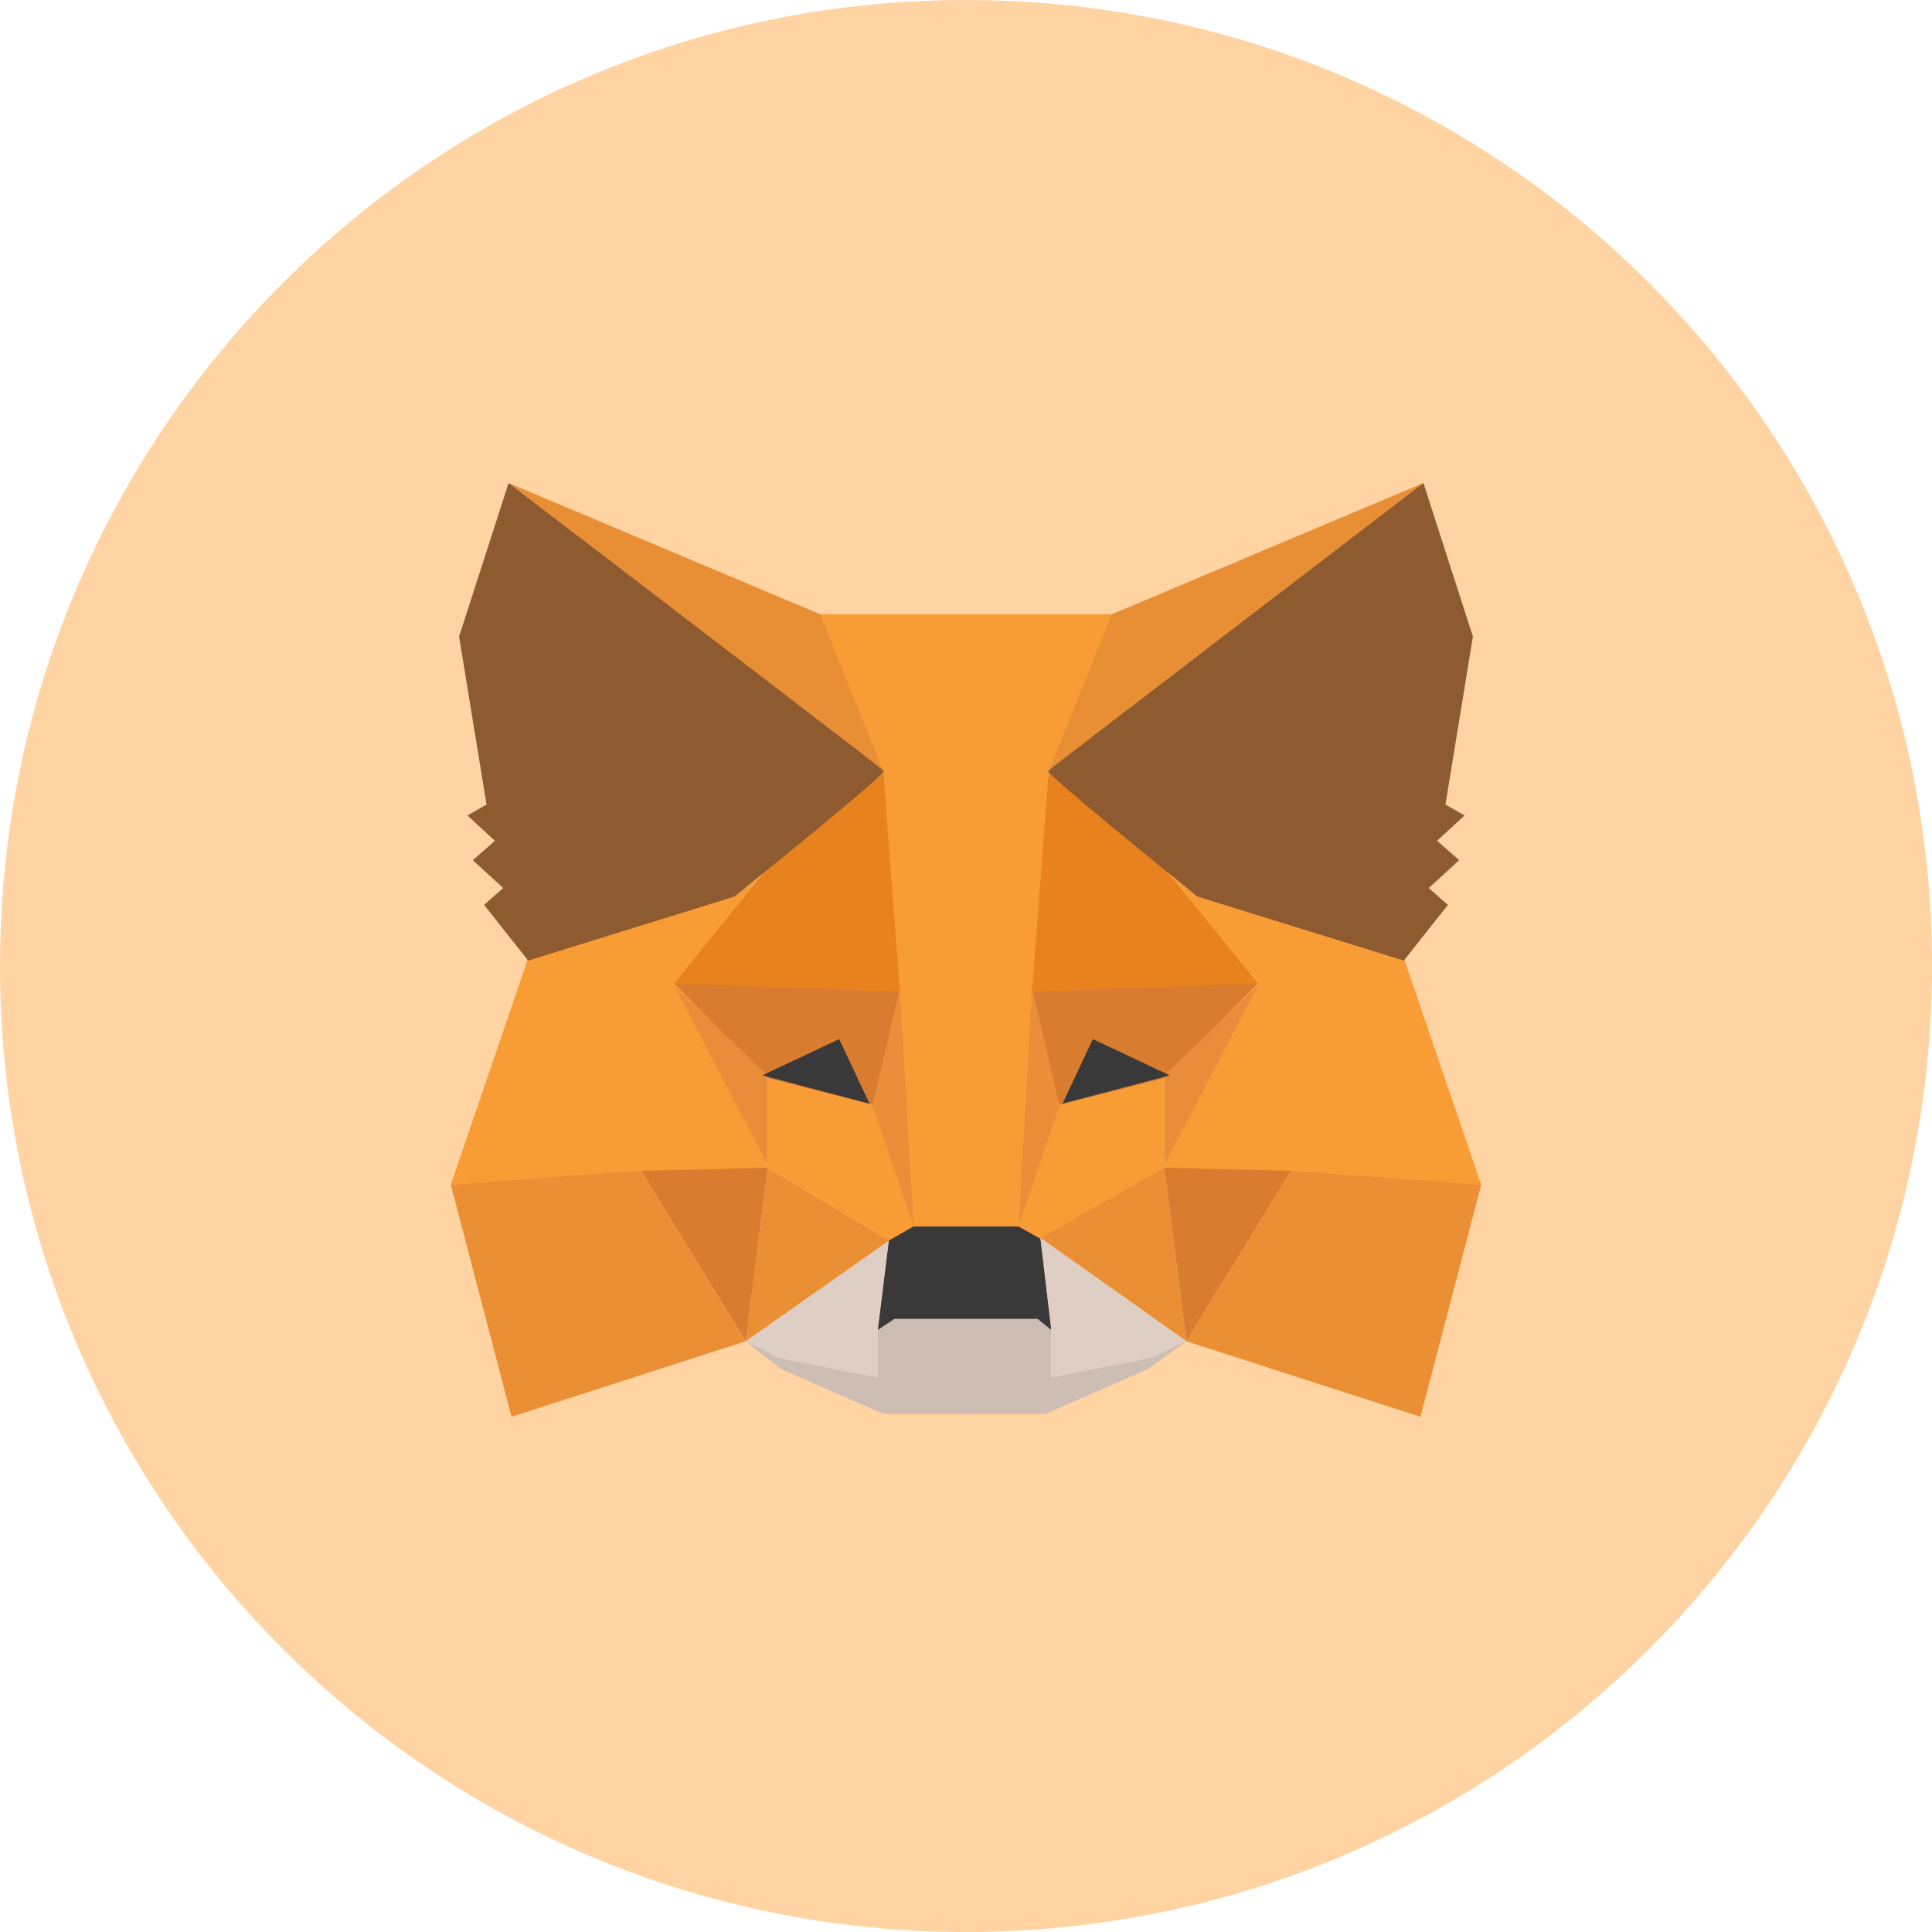
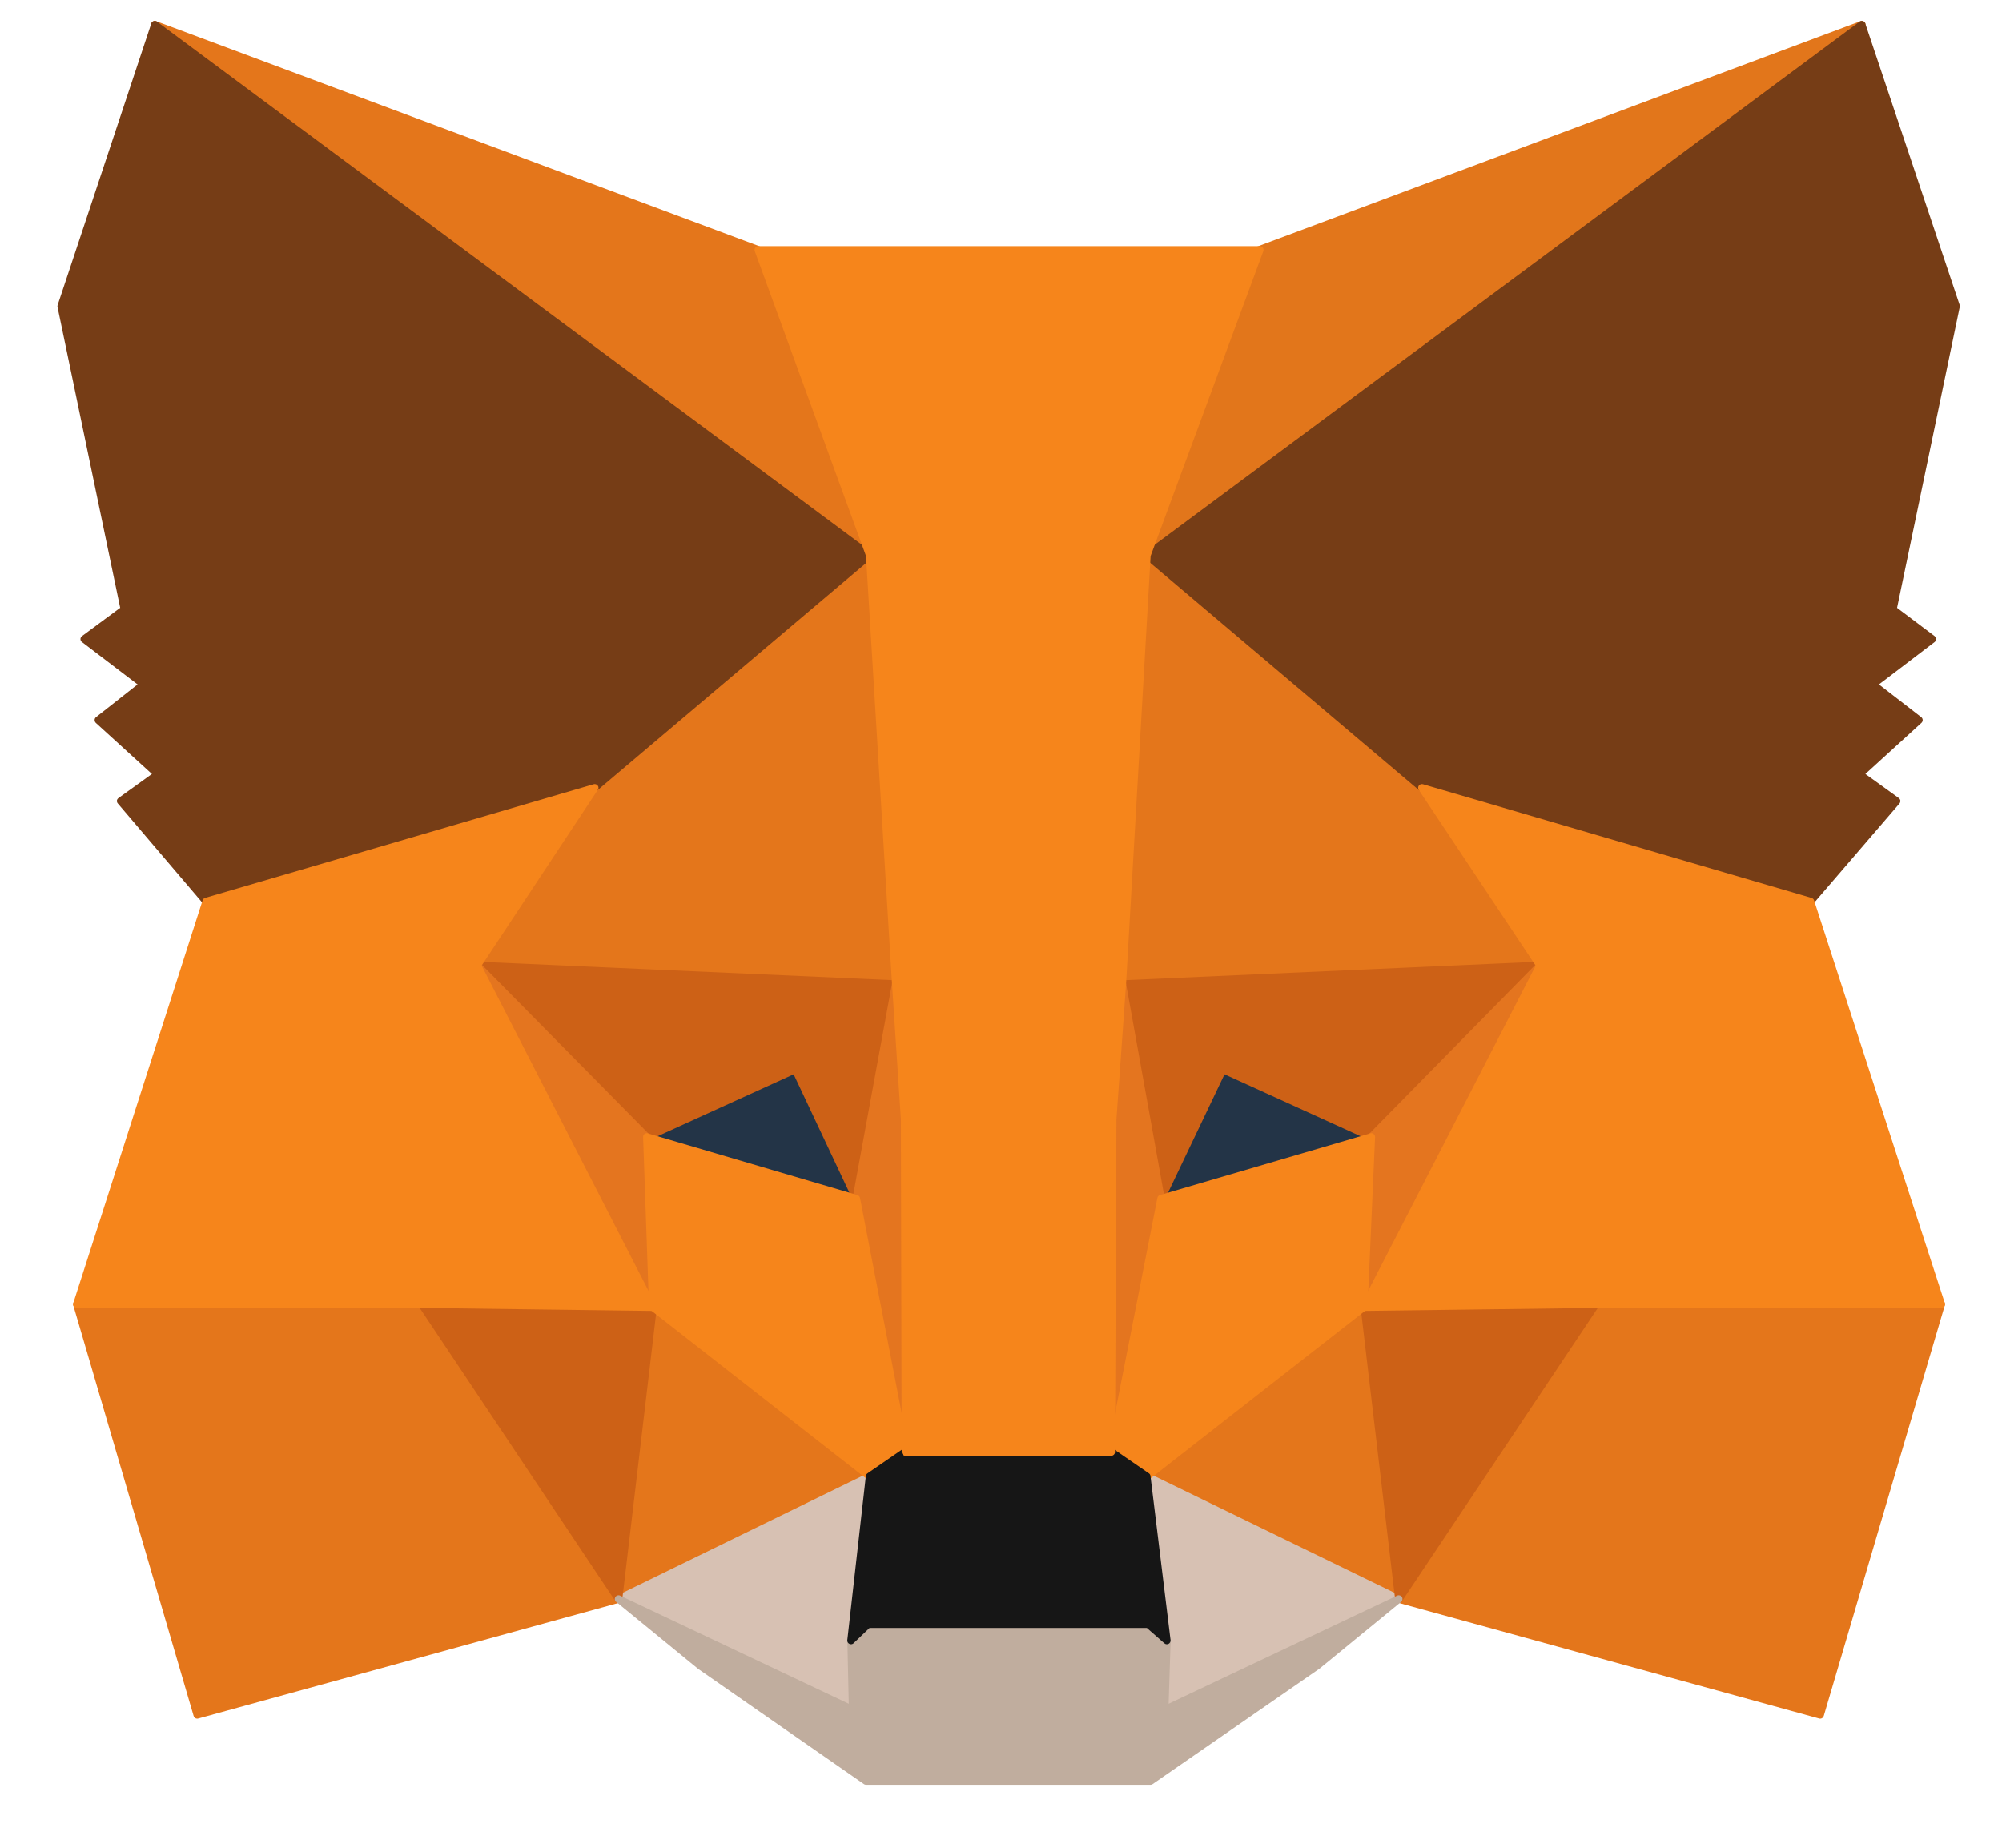
- <svg xmlns="http://www.w3.org/2000/svg" width="60" height="60" viewBox="0 0 60 60" fill="none">
-   <circle cx="30" cy="30" r="30" fill="#FFD3A2" />
-   <path fill-rule="evenodd" clip-rule="evenodd" d="M36.844 41.654L32.646 42.781V41.299L32.312 40.96H29.909V42.688V43.908H32.479L35.642 42.519L36.844 41.654Z" fill="#CDBDB2" />
-   <path fill-rule="evenodd" clip-rule="evenodd" d="M23.156 41.654L27.262 42.781V41.299L27.612 40.96H30V42.688V43.908H27.43L24.266 42.519L23.156 41.654Z" fill="#CDBDB2" />
-   <path fill-rule="evenodd" clip-rule="evenodd" d="M32.312 38.444L32.647 41.299L32.221 40.959H27.78L27.262 41.299L27.612 38.444L28.297 38.012L31.719 38.089L32.312 38.444Z" fill="#393939" />
-   <path fill-rule="evenodd" clip-rule="evenodd" d="M34.624 19.074L32.571 23.936L31.628 38.089H28.297L27.263 23.936L25.377 19.074H34.624Z" fill="#F89C35" />
-   <path fill-rule="evenodd" clip-rule="evenodd" d="M43.597 29.755L46 36.792L40.008 36.438H36.16V33.397L36.327 27.162L37.194 27.841L43.597 29.755Z" fill="#F89D35" />
-   <path fill-rule="evenodd" clip-rule="evenodd" d="M39.063 30.542L32.052 30.712L32.828 34.354L36.159 33.49L39.063 30.542Z" fill="#D87C30" />
-   <path fill-rule="evenodd" clip-rule="evenodd" d="M39.063 30.619L36.159 33.397V36.175L39.063 30.619Z" fill="#EA8D3A" />
-   <path fill-rule="evenodd" clip-rule="evenodd" d="M36.159 33.489L32.737 34.353L31.627 38.088L32.403 38.521L36.159 36.267V33.489Z" fill="#F89D35" />
-   <path fill-rule="evenodd" clip-rule="evenodd" d="M36.159 36.268L36.844 41.654L32.312 38.444L36.159 36.268Z" fill="#EB8F35" />
-   <path fill-rule="evenodd" clip-rule="evenodd" d="M32.055 30.712L31.63 38.089L32.906 34.323L32.055 30.712Z" fill="#EA8E3A" />
-   <path fill-rule="evenodd" clip-rule="evenodd" d="M40.1 36.36L36.16 36.268L36.845 41.654L40.1 36.36Z" fill="#D87C30" />
-   <path fill-rule="evenodd" clip-rule="evenodd" d="M44.114 44L36.844 41.654L40.099 36.36L46 36.792L44.114 44Z" fill="#EB8F35" />
-   <path fill-rule="evenodd" clip-rule="evenodd" d="M32.569 23.936L36.25 27.069L39.063 30.542L32.052 30.804L32.569 23.936Z" fill="#E8821E" />
-   <path fill-rule="evenodd" clip-rule="evenodd" d="M36.844 41.654L32.312 38.444L32.646 41.222V42.781L35.733 42.179L36.844 41.654Z" fill="#DFCEC3" />
-   <path fill-rule="evenodd" clip-rule="evenodd" d="M23.156 41.654L27.612 38.444L27.262 41.222V42.781L24.19 42.179L23.156 41.654Z" fill="#DFCEC3" />
-   <path fill-rule="evenodd" clip-rule="evenodd" d="M33.94 32.27L32.997 34.276L36.328 33.397L33.94 32.27Z" fill="#393939" />
-   <path fill-rule="evenodd" clip-rule="evenodd" d="M44.207 15L32.572 23.936L34.535 19.075L44.207 15Z" fill="#E88F35" />
-   <path fill-rule="evenodd" clip-rule="evenodd" d="M44.205 15L45.742 19.769L44.89 24.986L45.483 25.325L44.631 26.112L45.316 26.714L44.373 27.578L44.966 28.103L43.597 29.832L37.179 27.841C34.046 25.294 32.495 23.998 32.555 23.936C32.616 23.874 36.51 20.896 44.205 15Z" fill="#8E5A30" />
-   <path fill-rule="evenodd" clip-rule="evenodd" d="M16.403 29.755L14 36.792L19.992 36.438H23.84V33.397L23.673 27.162L22.821 27.841L16.403 29.755Z" fill="#F89D35" />
-   <path fill-rule="evenodd" clip-rule="evenodd" d="M20.936 30.542L27.948 30.712L27.187 34.354L23.841 33.49L20.936 30.542Z" fill="#D87C30" />
-   <path fill-rule="evenodd" clip-rule="evenodd" d="M20.936 30.619L23.841 33.397V36.175L20.936 30.619Z" fill="#EA8D3A" />
-   <path fill-rule="evenodd" clip-rule="evenodd" d="M23.841 33.489L27.263 34.353L28.373 38.088L27.613 38.521L23.841 36.267V33.489Z" fill="#F89D35" />
-   <path fill-rule="evenodd" clip-rule="evenodd" d="M23.841 36.268L23.156 41.654L27.613 38.521L23.841 36.268Z" fill="#EB8F35" />
-   <path fill-rule="evenodd" clip-rule="evenodd" d="M27.946 30.712L28.371 38.089L27.095 34.323L27.946 30.712Z" fill="#EA8E3A" />
-   <path fill-rule="evenodd" clip-rule="evenodd" d="M19.902 36.36L23.841 36.268L23.157 41.654L19.902 36.36Z" fill="#D87C30" />
-   <path fill-rule="evenodd" clip-rule="evenodd" d="M15.886 44L23.156 41.654L19.901 36.36L14 36.792L15.886 44Z" fill="#EB8F35" />
-   <path fill-rule="evenodd" clip-rule="evenodd" d="M27.431 23.936L23.75 27.069L20.936 30.542L27.948 30.804L27.431 23.936Z" fill="#E8821E" />
-   <path fill-rule="evenodd" clip-rule="evenodd" d="M26.061 32.27L27.004 34.276L23.673 33.397L26.061 32.27Z" fill="#393939" />
-   <path fill-rule="evenodd" clip-rule="evenodd" d="M15.796 15L27.43 23.936L25.468 19.075L15.796 15Z" fill="#E88F35" />
-   <path fill-rule="evenodd" clip-rule="evenodd" d="M15.795 15L14.258 19.769L15.11 24.986L14.517 25.325L15.369 26.112L14.684 26.714L15.627 27.578L15.034 28.103L16.403 29.832L22.821 27.841C25.954 25.294 27.506 23.998 27.445 23.936C27.384 23.874 23.506 20.896 15.795 15Z" fill="#8E5A30" />
+ <svg xmlns="http://www.w3.org/2000/svg" width="26" height="24" viewBox="0 0 26 24" fill="none">
+   <path d="M24.181 0.32L14.578 7.452L16.354 3.245L24.181 0.32Z" fill="#E2761B" />
+   <path d="M14.578 7.5C14.567 7.5 14.556 7.497 14.548 7.49C14.531 7.476 14.525 7.453 14.533 7.433L16.309 3.225C16.314 3.213 16.324 3.203 16.337 3.199L24.163 0.275C24.186 0.266 24.211 0.276 24.223 0.297C24.234 0.318 24.228 0.344 24.209 0.359L14.606 7.491C14.598 7.497 14.588 7.5 14.578 7.5ZM16.39 3.282L14.691 7.308L23.878 0.484L16.39 3.282V3.282Z" fill="#E2761B" />
+   <path d="M2.011 0.32L11.537 7.52L9.848 3.245L2.011 0.32ZM20.724 16.852L18.167 20.77L23.639 22.276L25.212 16.939L20.724 16.852ZM0.998 16.939L2.561 22.276L8.034 20.77L5.476 16.852L0.998 16.939V16.939Z" fill="#E4761B" />
+   <path d="M2.561 22.324C2.54 22.324 2.521 22.31 2.515 22.289L0.951 16.952C0.947 16.938 0.95 16.922 0.959 16.91C0.967 16.898 0.981 16.891 0.997 16.89L5.475 16.803C5.492 16.805 5.507 16.811 5.516 16.825L8.073 20.744C8.082 20.756 8.084 20.773 8.078 20.787C8.073 20.802 8.061 20.812 8.046 20.817L2.574 22.322C2.569 22.323 2.565 22.324 2.561 22.324L2.561 22.324ZM1.062 16.986L2.594 22.216L7.956 20.741L5.45 16.901L1.062 16.986V16.986ZM23.639 22.324C23.634 22.324 23.63 22.323 23.626 22.322L18.154 20.817C18.139 20.812 18.127 20.802 18.121 20.787C18.116 20.773 18.118 20.756 18.126 20.744L20.683 16.825C20.693 16.811 20.708 16.805 20.725 16.803L25.212 16.89C25.227 16.891 25.241 16.898 25.25 16.91C25.259 16.922 25.262 16.938 25.258 16.952L23.685 22.289C23.678 22.31 23.659 22.324 23.639 22.324L23.639 22.324ZM18.243 20.741L23.605 22.216L25.147 16.986L20.75 16.901L18.243 20.741V20.741ZM11.536 7.568C11.526 7.568 11.516 7.564 11.507 7.558L1.982 0.358C1.963 0.344 1.957 0.318 1.968 0.297C1.98 0.275 2.005 0.266 2.028 0.275L9.864 3.199C9.877 3.204 9.887 3.214 9.892 3.226L11.581 7.502C11.589 7.522 11.583 7.545 11.565 7.558C11.557 7.564 11.546 7.568 11.536 7.568H11.536ZM2.303 0.48L11.428 7.377L9.81 3.282L2.303 0.48Z" fill="#E4761B" />
+   <path d="M7.724 10.232L6.199 12.539L11.633 12.78L11.44 6.942L7.724 10.232H7.724ZM18.465 10.232L14.702 6.874L14.576 12.78L20 12.539L18.465 10.232V10.232ZM8.033 20.771L11.295 19.179L8.477 16.979L8.033 20.771V20.771ZM14.895 19.179L18.166 20.771L17.713 16.979L14.895 19.179H14.895Z" fill="#E4761B" />
+   <path d="M18.166 20.819C18.159 20.819 18.151 20.817 18.145 20.814L14.873 19.222C14.858 19.214 14.848 19.2 14.846 19.183C14.844 19.167 14.851 19.151 14.864 19.14L17.682 16.94C17.696 16.929 17.715 16.927 17.731 16.933C17.747 16.94 17.758 16.955 17.76 16.972L18.214 20.765C18.216 20.782 18.208 20.8 18.194 20.81C18.185 20.816 18.176 20.819 18.166 20.819ZM14.985 19.169L18.107 20.689L17.674 17.069L14.985 19.169V19.169ZM8.032 20.819C8.023 20.819 8.013 20.816 8.004 20.81C7.99 20.8 7.982 20.783 7.984 20.765L8.428 16.972C8.43 16.955 8.442 16.94 8.458 16.933C8.474 16.927 8.492 16.929 8.506 16.94L11.324 19.14C11.337 19.151 11.344 19.167 11.342 19.183C11.341 19.2 11.33 19.214 11.315 19.222L8.053 20.814C8.047 20.817 8.04 20.819 8.032 20.819L8.032 20.819ZM8.514 17.069L8.091 20.689L11.204 19.169L8.514 17.069V17.069ZM14.576 12.828C14.563 12.828 14.551 12.823 14.542 12.814C14.532 12.805 14.527 12.792 14.527 12.779L14.653 6.872C14.653 6.854 14.665 6.837 14.682 6.829C14.699 6.822 14.719 6.825 14.733 6.837L18.497 10.196C18.5 10.199 18.503 10.202 18.505 10.205L20.04 12.512C20.049 12.526 20.05 12.545 20.042 12.56C20.035 12.576 20.019 12.586 20.002 12.587L14.578 12.828C14.577 12.828 14.576 12.828 14.576 12.828V12.828ZM14.747 6.979L14.625 12.729L19.912 12.494L18.428 10.264L14.747 6.979V6.979ZM11.632 12.828C11.631 12.828 11.631 12.828 11.63 12.828L6.197 12.587C6.179 12.586 6.164 12.576 6.156 12.56C6.148 12.545 6.149 12.527 6.158 12.512L7.683 10.205C7.686 10.202 7.688 10.199 7.691 10.196L11.407 6.905C11.421 6.893 11.441 6.889 11.458 6.897C11.475 6.904 11.487 6.921 11.487 6.939L11.68 12.778C11.681 12.792 11.676 12.805 11.666 12.814C11.657 12.823 11.645 12.828 11.632 12.828L11.632 12.828ZM6.286 12.494L11.582 12.729L11.394 7.045L7.76 10.264L6.286 12.494V12.494Z" fill="#E4761B" />
+   <path d="M18.167 20.77L14.895 19.178L15.155 21.311L15.127 22.208L18.167 20.77H18.167ZM8.033 20.77L11.073 22.208L11.054 21.311L11.295 19.178L8.033 20.77V20.77Z" fill="#D7C1B3" />
+   <path d="M15.126 22.256C15.117 22.256 15.108 22.253 15.1 22.248C15.085 22.239 15.077 22.223 15.078 22.206L15.107 21.308L14.847 19.183C14.844 19.166 14.852 19.148 14.866 19.138C14.881 19.128 14.9 19.126 14.915 19.134L18.187 20.726C18.204 20.734 18.214 20.751 18.214 20.77C18.214 20.788 18.203 20.805 18.187 20.813L15.147 22.251C15.14 22.254 15.133 22.256 15.126 22.256L15.126 22.256ZM14.953 19.259L15.203 21.304L15.177 22.13L18.055 20.769L14.953 19.259ZM11.073 22.256C11.066 22.256 11.059 22.254 11.052 22.251L8.012 20.813C7.995 20.805 7.984 20.788 7.984 20.77C7.984 20.751 7.995 20.734 8.011 20.726L11.273 19.134C11.289 19.126 11.308 19.128 11.322 19.138C11.337 19.148 11.345 19.165 11.343 19.183L11.101 21.316L11.121 22.207C11.121 22.223 11.113 22.239 11.099 22.248C11.091 22.253 11.082 22.256 11.073 22.256H11.073ZM8.144 20.769L11.023 22.131L11.005 21.311L11.237 19.259L8.144 20.769V20.769Z" fill="#D7C1B3" />
+   <path d="M11.122 15.57L8.4 14.769L10.321 13.891L11.122 15.57ZM15.069 15.57L15.87 13.891L17.8 14.769L15.069 15.57Z" fill="#233447" />
+   <path d="M15.069 15.618C15.055 15.618 15.041 15.612 15.032 15.601C15.02 15.586 15.017 15.566 15.025 15.549L15.826 13.869C15.837 13.846 15.866 13.835 15.89 13.846L17.82 14.724C17.838 14.733 17.849 14.752 17.848 14.772C17.846 14.792 17.833 14.809 17.813 14.815L15.082 15.616C15.078 15.617 15.073 15.618 15.069 15.618L15.069 15.618ZM15.893 13.954L15.159 15.493L17.662 14.758L15.893 13.954V13.954ZM11.121 15.618C11.117 15.618 11.112 15.617 11.108 15.616L8.386 14.815C8.367 14.809 8.353 14.792 8.352 14.772C8.35 14.752 8.361 14.733 8.38 14.724L10.3 13.846C10.324 13.835 10.353 13.845 10.364 13.869L11.165 15.549C11.173 15.566 11.17 15.586 11.158 15.601C11.149 15.612 11.135 15.618 11.121 15.618L11.121 15.618ZM8.537 14.758L11.031 15.493L10.297 13.954L8.537 14.758H8.537Z" fill="#233447" />
+   <path d="M8.034 20.772L8.497 16.854L5.477 16.941L8.034 20.772H8.034ZM17.704 16.854L18.168 20.772L20.725 16.941L17.704 16.854H17.704ZM20.001 12.54L14.577 12.781L15.079 15.57L15.88 13.891L17.81 14.769L20.001 12.54H20.001ZM8.401 14.769L10.331 13.891L11.122 15.57L11.634 12.781L6.2 12.54L8.401 14.769Z" fill="#CD6116" />
+   <path d="M18.167 20.82C18.163 20.82 18.159 20.82 18.156 20.819C18.136 20.814 18.121 20.797 18.119 20.777L17.656 16.859C17.654 16.845 17.659 16.831 17.668 16.821C17.677 16.811 17.692 16.805 17.705 16.805L20.726 16.892C20.743 16.893 20.759 16.903 20.767 16.918C20.775 16.934 20.774 16.953 20.765 16.967L18.207 20.799C18.198 20.812 18.183 20.82 18.167 20.82L18.167 20.82ZM17.758 16.903L18.2 20.636L20.636 16.986L17.758 16.903V16.903ZM8.033 20.82C8.018 20.82 8.002 20.812 7.993 20.799L5.436 16.967C5.426 16.953 5.425 16.934 5.433 16.918C5.441 16.903 5.457 16.893 5.475 16.892L8.495 16.805C8.507 16.805 8.523 16.811 8.532 16.821C8.542 16.831 8.546 16.845 8.545 16.859L8.081 20.777C8.079 20.797 8.064 20.814 8.045 20.819C8.041 20.82 8.037 20.82 8.033 20.82L8.033 20.82ZM5.565 16.986L8.001 20.636L8.442 16.903L5.565 16.986V16.986ZM15.079 15.618C15.076 15.618 15.074 15.618 15.072 15.618C15.051 15.615 15.035 15.599 15.031 15.579L14.529 12.789C14.527 12.776 14.53 12.762 14.539 12.751C14.548 12.74 14.561 12.733 14.575 12.733L19.998 12.491C20.019 12.49 20.037 12.502 20.045 12.52C20.053 12.538 20.049 12.559 20.035 12.573L17.844 14.803C17.83 14.817 17.808 14.821 17.79 14.813L15.903 13.954L15.122 15.591C15.114 15.608 15.097 15.618 15.079 15.618L15.079 15.618ZM14.634 12.827L15.1 15.414L15.836 13.87C15.847 13.846 15.876 13.836 15.9 13.847L17.799 14.711L19.88 12.593L14.634 12.827V12.827ZM11.122 15.618C11.103 15.618 11.086 15.608 11.078 15.591L10.307 13.954L8.42 14.813C8.402 14.821 8.38 14.817 8.366 14.803L6.165 12.573C6.152 12.559 6.148 12.538 6.156 12.52C6.164 12.502 6.182 12.49 6.202 12.491L11.635 12.733C11.649 12.733 11.662 12.74 11.671 12.751C11.68 12.762 11.683 12.776 11.681 12.79L11.169 15.579C11.165 15.599 11.149 15.615 11.128 15.618C11.126 15.618 11.124 15.618 11.122 15.618H11.122ZM10.33 13.842C10.348 13.842 10.366 13.853 10.374 13.87L11.101 15.414L11.576 12.827L6.321 12.593L8.411 14.711L10.31 13.847C10.317 13.844 10.324 13.842 10.33 13.842V13.842Z" fill="#CD6116" />
+   <path d="M6.199 12.54L8.477 16.98L8.4 14.769L6.199 12.54V12.54ZM17.809 14.769L17.713 16.979L20 12.54L17.809 14.769V14.769ZM11.633 12.781L11.121 15.57L11.758 18.861L11.903 14.528L11.633 12.781V12.781ZM14.576 12.781L14.316 14.518L14.431 18.861L15.078 15.57L14.576 12.781V12.781Z" fill="#E4751F" />
+   <path d="M14.431 18.909C14.43 18.909 14.428 18.909 14.427 18.909C14.402 18.907 14.383 18.887 14.383 18.862L14.267 14.519L14.528 12.774C14.531 12.75 14.551 12.733 14.575 12.732C14.597 12.732 14.619 12.749 14.623 12.772L15.125 15.561C15.126 15.567 15.126 15.573 15.125 15.579L14.478 18.87C14.474 18.893 14.454 18.909 14.431 18.909L14.431 18.909ZM14.58 13.077L14.363 14.525L14.467 18.424L15.028 15.569L14.58 13.077V13.077ZM11.758 18.909C11.735 18.909 11.715 18.893 11.71 18.87L11.073 15.579C11.072 15.573 11.072 15.567 11.073 15.561L11.585 12.772C11.589 12.749 11.609 12.733 11.633 12.732C11.656 12.733 11.676 12.75 11.68 12.773L11.95 14.52L11.806 18.862C11.805 18.887 11.786 18.907 11.761 18.909C11.76 18.909 11.759 18.909 11.758 18.909H11.758ZM11.17 15.57L11.724 18.431L11.854 14.526L11.628 13.07L11.17 15.57V15.57ZM17.712 17.027C17.708 17.027 17.704 17.027 17.7 17.026C17.678 17.02 17.663 16.999 17.664 16.977L17.76 14.767C17.761 14.755 17.766 14.743 17.774 14.735L19.965 12.506C19.982 12.489 20.009 12.486 20.028 12.5C20.047 12.514 20.053 12.54 20.042 12.562L17.755 17.001C17.747 17.017 17.73 17.027 17.712 17.027V17.027ZM17.856 14.789L17.77 16.761L19.811 12.8L17.856 14.789V14.789ZM8.476 17.027C8.459 17.027 8.442 17.017 8.433 17.001L6.156 12.562C6.145 12.54 6.151 12.514 6.17 12.5C6.19 12.486 6.216 12.489 6.233 12.506L8.433 14.735C8.442 14.744 8.447 14.755 8.447 14.767L8.524 16.977C8.525 17 8.51 17.02 8.488 17.026C8.484 17.027 8.48 17.027 8.476 17.027V17.027ZM6.385 12.797L8.42 16.765L8.351 14.789L6.385 12.797V12.797Z" fill="#E4751F" />
+   <path d="M15.079 15.569L14.432 18.86L14.895 19.178L17.713 16.978L17.81 14.768L15.079 15.569V15.569ZM8.4 14.768L8.478 16.978L11.296 19.178L11.759 18.86L11.122 15.569L8.4 14.768Z" fill="#F6851B" />
+   <path d="M14.895 19.226C14.885 19.226 14.876 19.223 14.867 19.217L14.404 18.899C14.388 18.888 14.38 18.869 14.384 18.85L15.031 15.559C15.034 15.541 15.047 15.527 15.065 15.522L17.796 14.721C17.811 14.716 17.827 14.719 17.839 14.729C17.851 14.739 17.858 14.754 17.858 14.769L17.761 16.979C17.761 16.993 17.754 17.006 17.743 17.015L14.925 19.216C14.916 19.222 14.905 19.226 14.895 19.226L14.895 19.226ZM14.485 18.837L14.893 19.118L17.666 16.953L17.758 14.832L15.12 15.606L14.485 18.837V18.837ZM11.295 19.226C11.285 19.226 11.274 19.222 11.265 19.216L8.447 17.015C8.436 17.006 8.429 16.993 8.429 16.979L8.352 14.769C8.351 14.753 8.358 14.738 8.37 14.729C8.383 14.719 8.399 14.716 8.413 14.721L11.135 15.522C11.152 15.527 11.165 15.541 11.169 15.559L11.806 18.85C11.809 18.869 11.802 18.888 11.786 18.899L11.322 19.217C11.314 19.223 11.305 19.226 11.295 19.226V19.226ZM8.524 16.953L11.297 19.118L11.705 18.837L11.08 15.606L8.45 14.832L8.524 16.953H8.524Z" fill="#F6851B" />
+   <path d="M15.127 22.207L15.156 21.31L14.914 21.098H11.276L11.054 21.31L11.073 22.207L8.033 20.77L9.095 21.638L11.247 23.134H14.943L17.105 21.638L18.167 20.77L15.127 22.207V22.207Z" fill="#C0AD9E" />
+   <path d="M14.943 23.182H11.246C11.236 23.182 11.227 23.179 11.219 23.173L9.067 21.677L8.002 20.806C7.983 20.791 7.979 20.764 7.992 20.743C8.005 20.723 8.031 20.715 8.053 20.725L11.023 22.13L11.005 21.31C11.005 21.297 11.01 21.284 11.02 21.274L11.242 21.062C11.251 21.054 11.263 21.049 11.275 21.049H14.914C14.925 21.049 14.937 21.053 14.945 21.061L15.187 21.273C15.198 21.283 15.204 21.297 15.203 21.311L15.177 22.13L18.145 20.725C18.168 20.715 18.194 20.723 18.207 20.743C18.22 20.764 18.215 20.791 18.197 20.806L17.135 21.675L14.97 23.173C14.962 23.179 14.953 23.182 14.943 23.182L14.943 23.182ZM11.261 23.085H14.928L17.077 21.598L17.831 20.981L15.147 22.251C15.132 22.258 15.114 22.257 15.1 22.247C15.085 22.238 15.077 22.222 15.078 22.206L15.106 21.331L14.896 21.145H11.295L11.102 21.329L11.121 22.206C11.121 22.223 11.113 22.238 11.099 22.247C11.085 22.256 11.067 22.258 11.052 22.251L8.368 20.981L9.125 21.6L11.261 23.085H11.261Z" fill="#C0AD9E" />
+   <path d="M14.894 19.177L14.431 18.858H11.757L11.294 19.177L11.053 21.31L11.275 21.097H14.913L15.154 21.31L14.894 19.177H14.894Z" fill="#161616" />
+   <path d="M11.052 21.357C11.045 21.357 11.038 21.356 11.031 21.352C11.012 21.343 11.002 21.324 11.004 21.304L11.245 19.171C11.247 19.157 11.255 19.144 11.266 19.137L11.729 18.818C11.737 18.812 11.747 18.81 11.757 18.81H14.43C14.44 18.81 14.449 18.812 14.457 18.818L14.921 19.137C14.932 19.144 14.94 19.157 14.941 19.17L15.202 21.303C15.204 21.323 15.194 21.343 15.176 21.352C15.159 21.361 15.137 21.359 15.122 21.345L14.894 21.145H11.293L11.085 21.344C11.076 21.353 11.064 21.357 11.052 21.357V21.357ZM11.274 21.049H14.912C14.924 21.049 14.936 21.053 14.944 21.061L15.091 21.189L14.848 19.204L14.415 18.906H11.772L11.339 19.204L11.115 21.182L11.241 21.062C11.25 21.053 11.262 21.049 11.274 21.049H11.274Z" fill="#161616" />
+   <path d="M24.584 7.916L25.405 3.978L24.179 0.32L14.895 7.211L18.466 10.232L23.513 11.708L24.633 10.405L24.15 10.058L24.922 9.354L24.324 8.89L25.096 8.302L24.584 7.916L24.584 7.916ZM0.795 3.978L1.615 7.916L1.094 8.302L1.866 8.89L1.277 9.354L2.05 10.058L1.567 10.405L2.677 11.708L7.724 10.232L11.295 7.211L2.011 0.32L0.795 3.978Z" fill="#763D16" />
+   <path d="M2.676 11.756C2.662 11.756 2.649 11.75 2.64 11.739L1.53 10.436C1.521 10.426 1.517 10.412 1.518 10.399C1.52 10.386 1.527 10.374 1.538 10.366L1.973 10.053L1.244 9.389C1.234 9.379 1.228 9.365 1.229 9.351C1.229 9.337 1.236 9.324 1.247 9.315L1.787 8.89L1.064 8.339C1.052 8.33 1.045 8.316 1.045 8.301C1.045 8.285 1.053 8.271 1.065 8.262L1.561 7.895L0.747 3.987C0.745 3.979 0.746 3.97 0.749 3.962L1.965 0.304C1.969 0.29 1.981 0.278 1.996 0.274C2.011 0.269 2.027 0.272 2.039 0.281L11.323 7.172C11.335 7.18 11.342 7.194 11.343 7.209C11.343 7.224 11.337 7.238 11.326 7.247L7.755 10.268C7.75 10.272 7.744 10.276 7.737 10.277L2.69 11.754C2.685 11.755 2.681 11.756 2.676 11.756V11.756ZM1.637 10.413L2.693 11.653L7.7 10.188L11.217 7.213L2.035 0.398L0.844 3.98L1.662 7.905C1.666 7.923 1.659 7.942 1.643 7.954L1.174 8.302L1.895 8.851C1.907 8.86 1.914 8.874 1.914 8.889C1.914 8.904 1.907 8.918 1.895 8.928L1.351 9.356L2.081 10.022C2.092 10.032 2.098 10.046 2.097 10.06C2.096 10.075 2.089 10.088 2.077 10.097L1.637 10.414L1.637 10.413ZM23.512 11.756C23.508 11.756 23.503 11.755 23.499 11.754L18.452 10.277C18.445 10.276 18.439 10.272 18.434 10.268L14.863 7.247C14.852 7.238 14.846 7.224 14.846 7.209C14.847 7.194 14.854 7.18 14.866 7.172L24.15 0.281C24.162 0.272 24.178 0.269 24.193 0.274C24.208 0.278 24.219 0.29 24.224 0.304L25.45 3.962C25.453 3.97 25.453 3.979 25.451 3.987L24.637 7.895L25.124 8.262C25.136 8.272 25.143 8.286 25.143 8.301C25.143 8.316 25.137 8.33 25.125 8.339L24.402 8.89L24.951 9.315C24.962 9.323 24.969 9.337 24.97 9.351C24.97 9.365 24.965 9.379 24.954 9.389L24.226 10.053L24.66 10.366C24.671 10.374 24.678 10.386 24.68 10.399C24.681 10.413 24.677 10.426 24.669 10.436L23.549 11.739C23.54 11.75 23.526 11.756 23.512 11.756L23.512 11.756ZM18.488 10.188L23.496 11.653L24.561 10.413L24.121 10.097C24.11 10.088 24.102 10.075 24.101 10.06C24.101 10.046 24.106 10.032 24.117 10.022L24.847 9.356L24.294 8.928C24.282 8.919 24.275 8.904 24.275 8.889C24.275 8.874 24.282 8.86 24.294 8.851L25.015 8.301L24.555 7.953C24.54 7.942 24.533 7.923 24.537 7.905L25.354 3.98L24.154 0.398L14.972 7.213L18.488 10.188H18.488Z" fill="#763D16" />
+   <path d="M23.514 11.709L18.466 10.232L20.001 12.539L17.713 16.978L20.724 16.94H25.212L23.514 11.709V11.709ZM7.725 10.232L2.677 11.709L0.998 16.94H5.476L8.477 16.978L6.2 12.539L7.725 10.232H7.725ZM14.577 12.78L14.895 7.212L16.362 3.245H9.848L11.296 7.212L11.633 12.78L11.749 14.537L11.759 18.86H14.432L14.451 14.537L14.577 12.78H14.577Z" fill="#F6851B" />
+   <path d="M14.431 18.909H11.758C11.732 18.909 11.71 18.887 11.71 18.861L11.7 14.537L11.585 12.784L11.247 7.222L9.802 3.262C9.797 3.247 9.799 3.231 9.808 3.218C9.817 3.205 9.832 3.197 9.847 3.197H16.362C16.377 3.197 16.392 3.205 16.401 3.218C16.41 3.231 16.412 3.247 16.407 3.262L14.943 7.222L14.624 12.783C14.624 12.784 14.624 12.784 14.624 12.784L14.499 14.54L14.48 18.861C14.48 18.887 14.458 18.909 14.431 18.909V18.909ZM11.806 18.812H14.383L14.402 14.537L14.528 12.778L14.845 7.24L14.86 7.166L16.292 3.294H9.916L11.33 7.167L11.345 7.239L11.681 12.778L11.797 14.534L11.806 18.812L11.806 18.812ZM14.576 12.781H14.577H14.576ZM17.713 17.027C17.696 17.027 17.68 17.018 17.672 17.004C17.663 16.99 17.662 16.972 17.67 16.957L19.944 12.543L18.425 10.259C18.414 10.243 18.415 10.22 18.427 10.204C18.439 10.188 18.459 10.181 18.479 10.186L23.526 11.663C23.542 11.668 23.554 11.679 23.559 11.694L25.257 16.925C25.262 16.94 25.26 16.956 25.25 16.968C25.241 16.981 25.227 16.988 25.212 16.988H20.724L17.713 17.027H17.713L17.713 17.027ZM18.579 10.316L20.04 12.513C20.05 12.527 20.051 12.546 20.043 12.562L17.792 16.93L20.723 16.892H25.145L23.475 11.748L18.579 10.316H18.579ZM8.477 17.027H8.476L5.475 16.988H0.997C0.982 16.988 0.968 16.981 0.959 16.969C0.949 16.956 0.947 16.94 0.952 16.925L2.631 11.695C2.636 11.679 2.648 11.668 2.663 11.663L7.711 10.186C7.73 10.181 7.751 10.188 7.763 10.204C7.775 10.22 7.776 10.242 7.764 10.259L6.255 12.542L8.52 16.957C8.528 16.972 8.527 16.99 8.518 17.004C8.509 17.018 8.494 17.027 8.477 17.027H8.477ZM1.064 16.892H5.475L8.397 16.93L6.156 12.561C6.148 12.546 6.149 12.527 6.159 12.513L7.611 10.316L2.715 11.748L1.064 16.892V16.892Z" fill="#F6851B" />
</svg>
